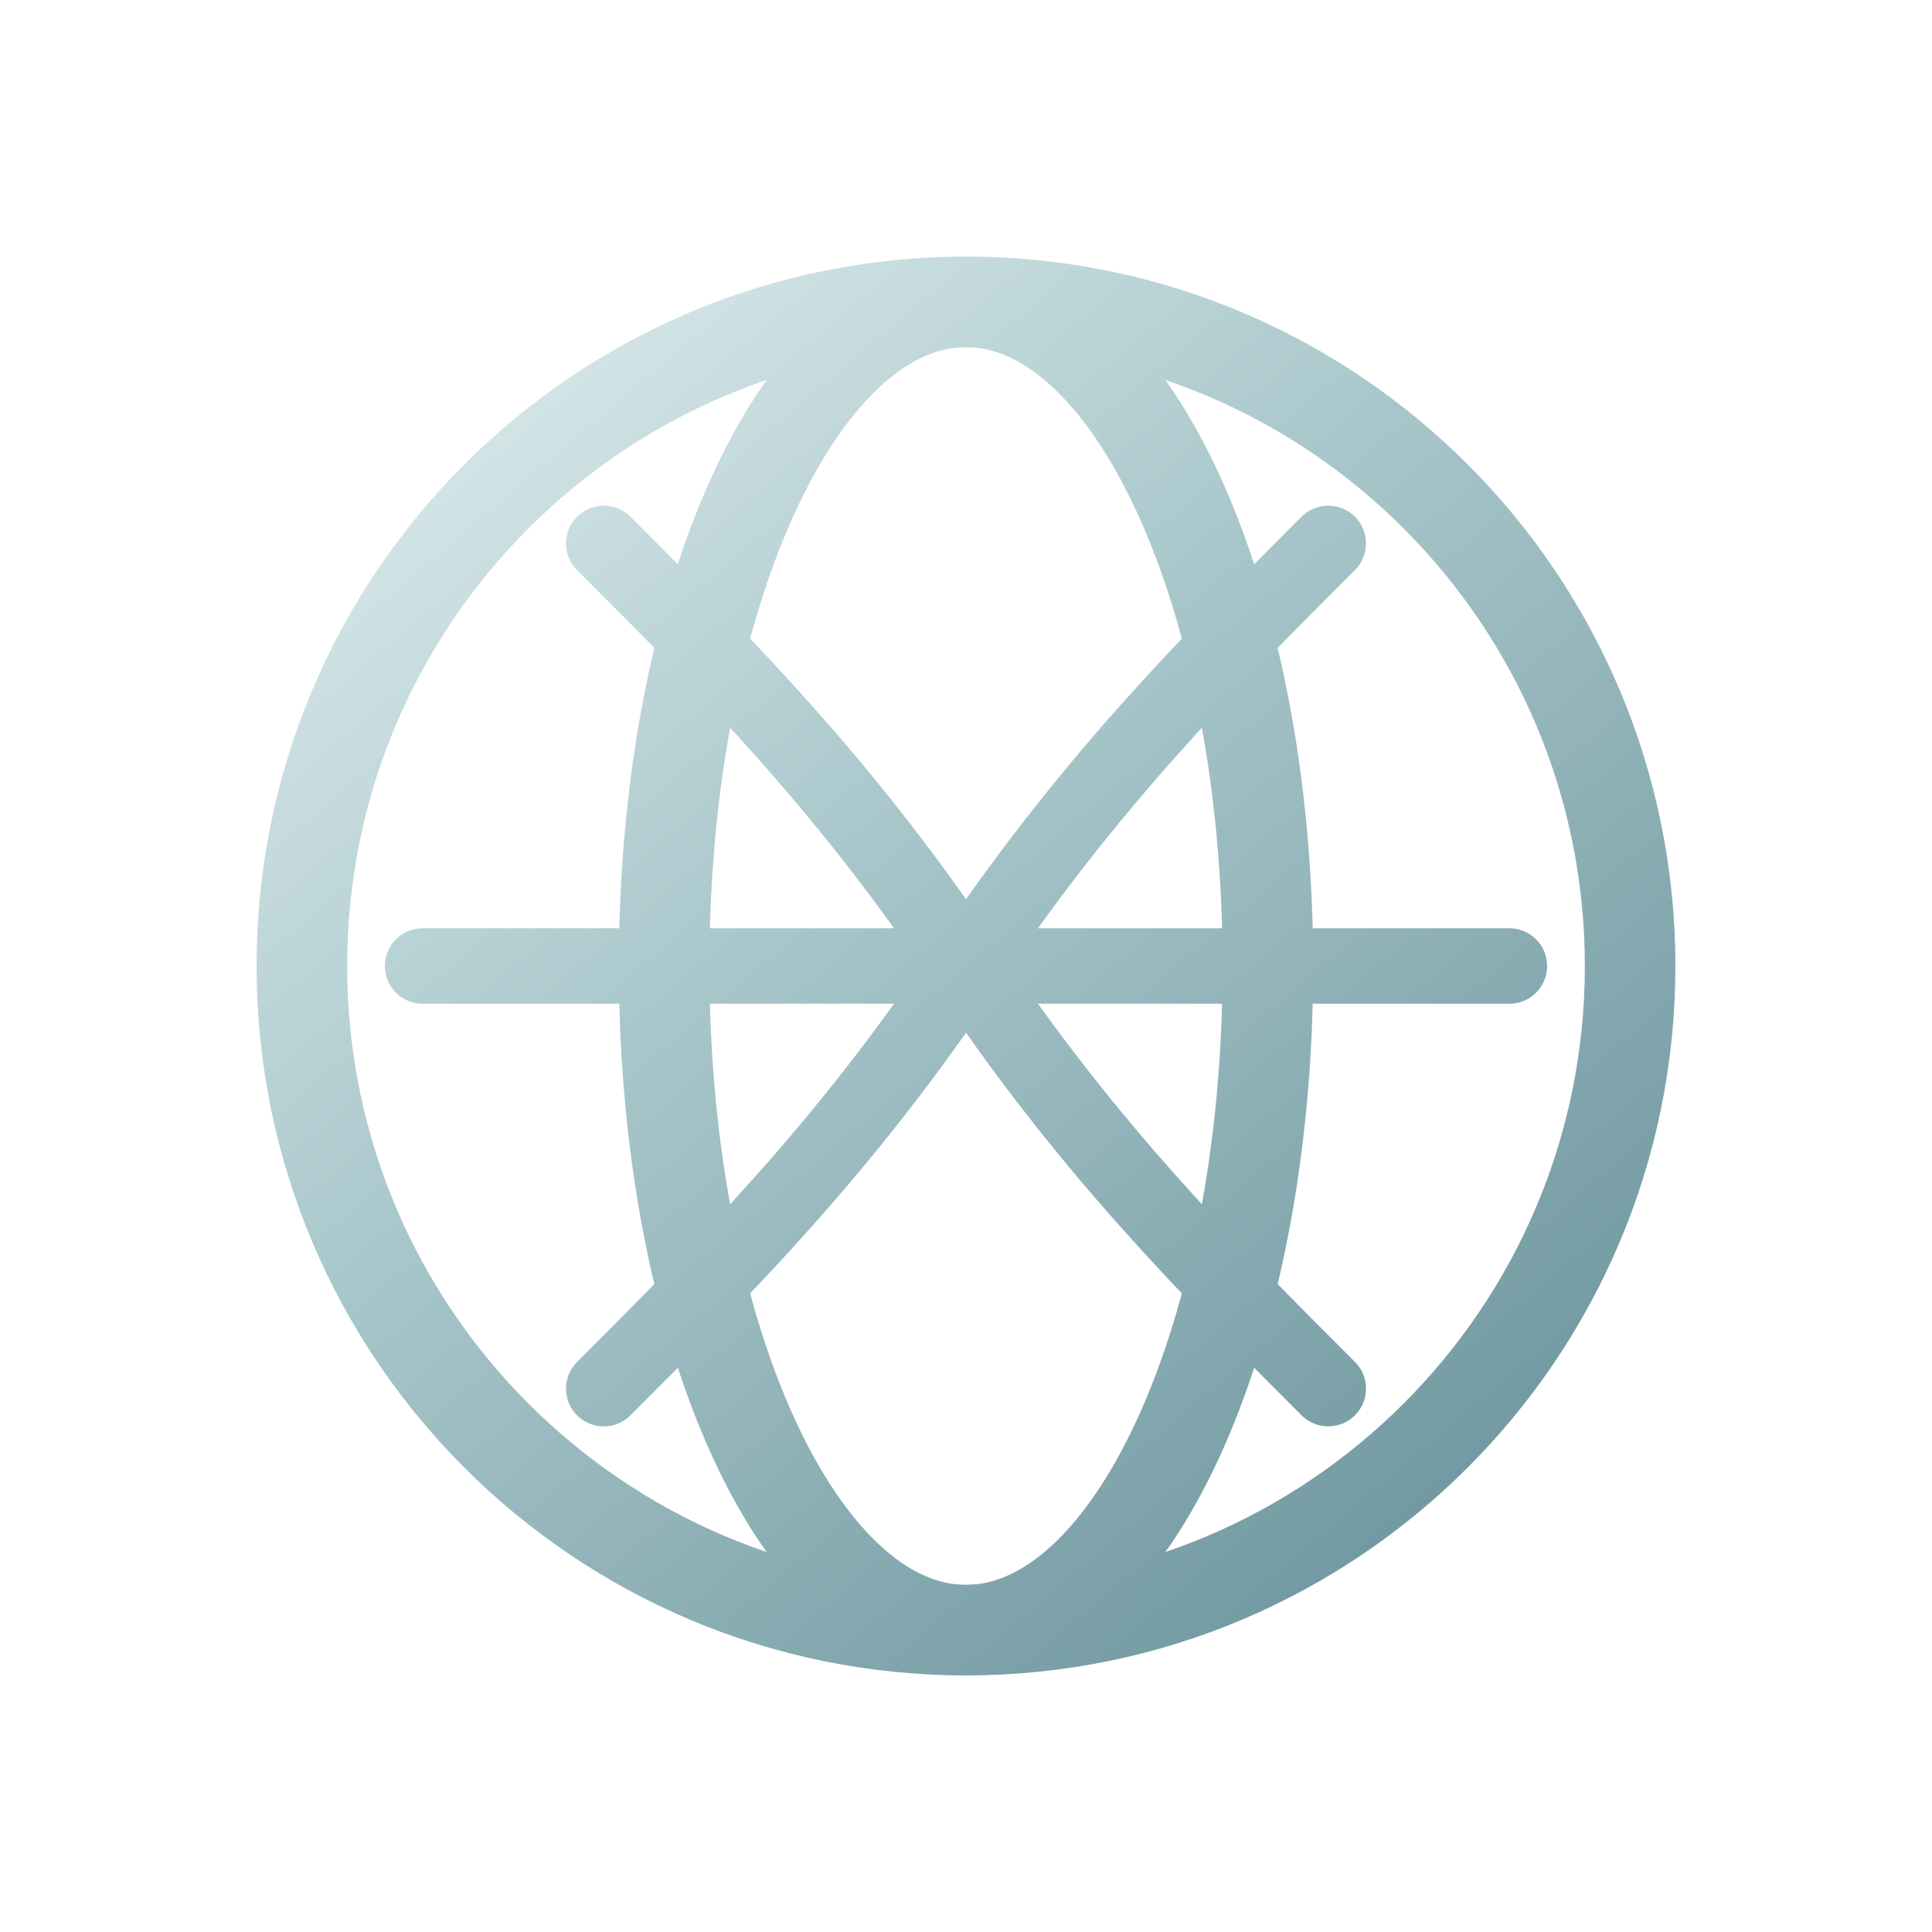
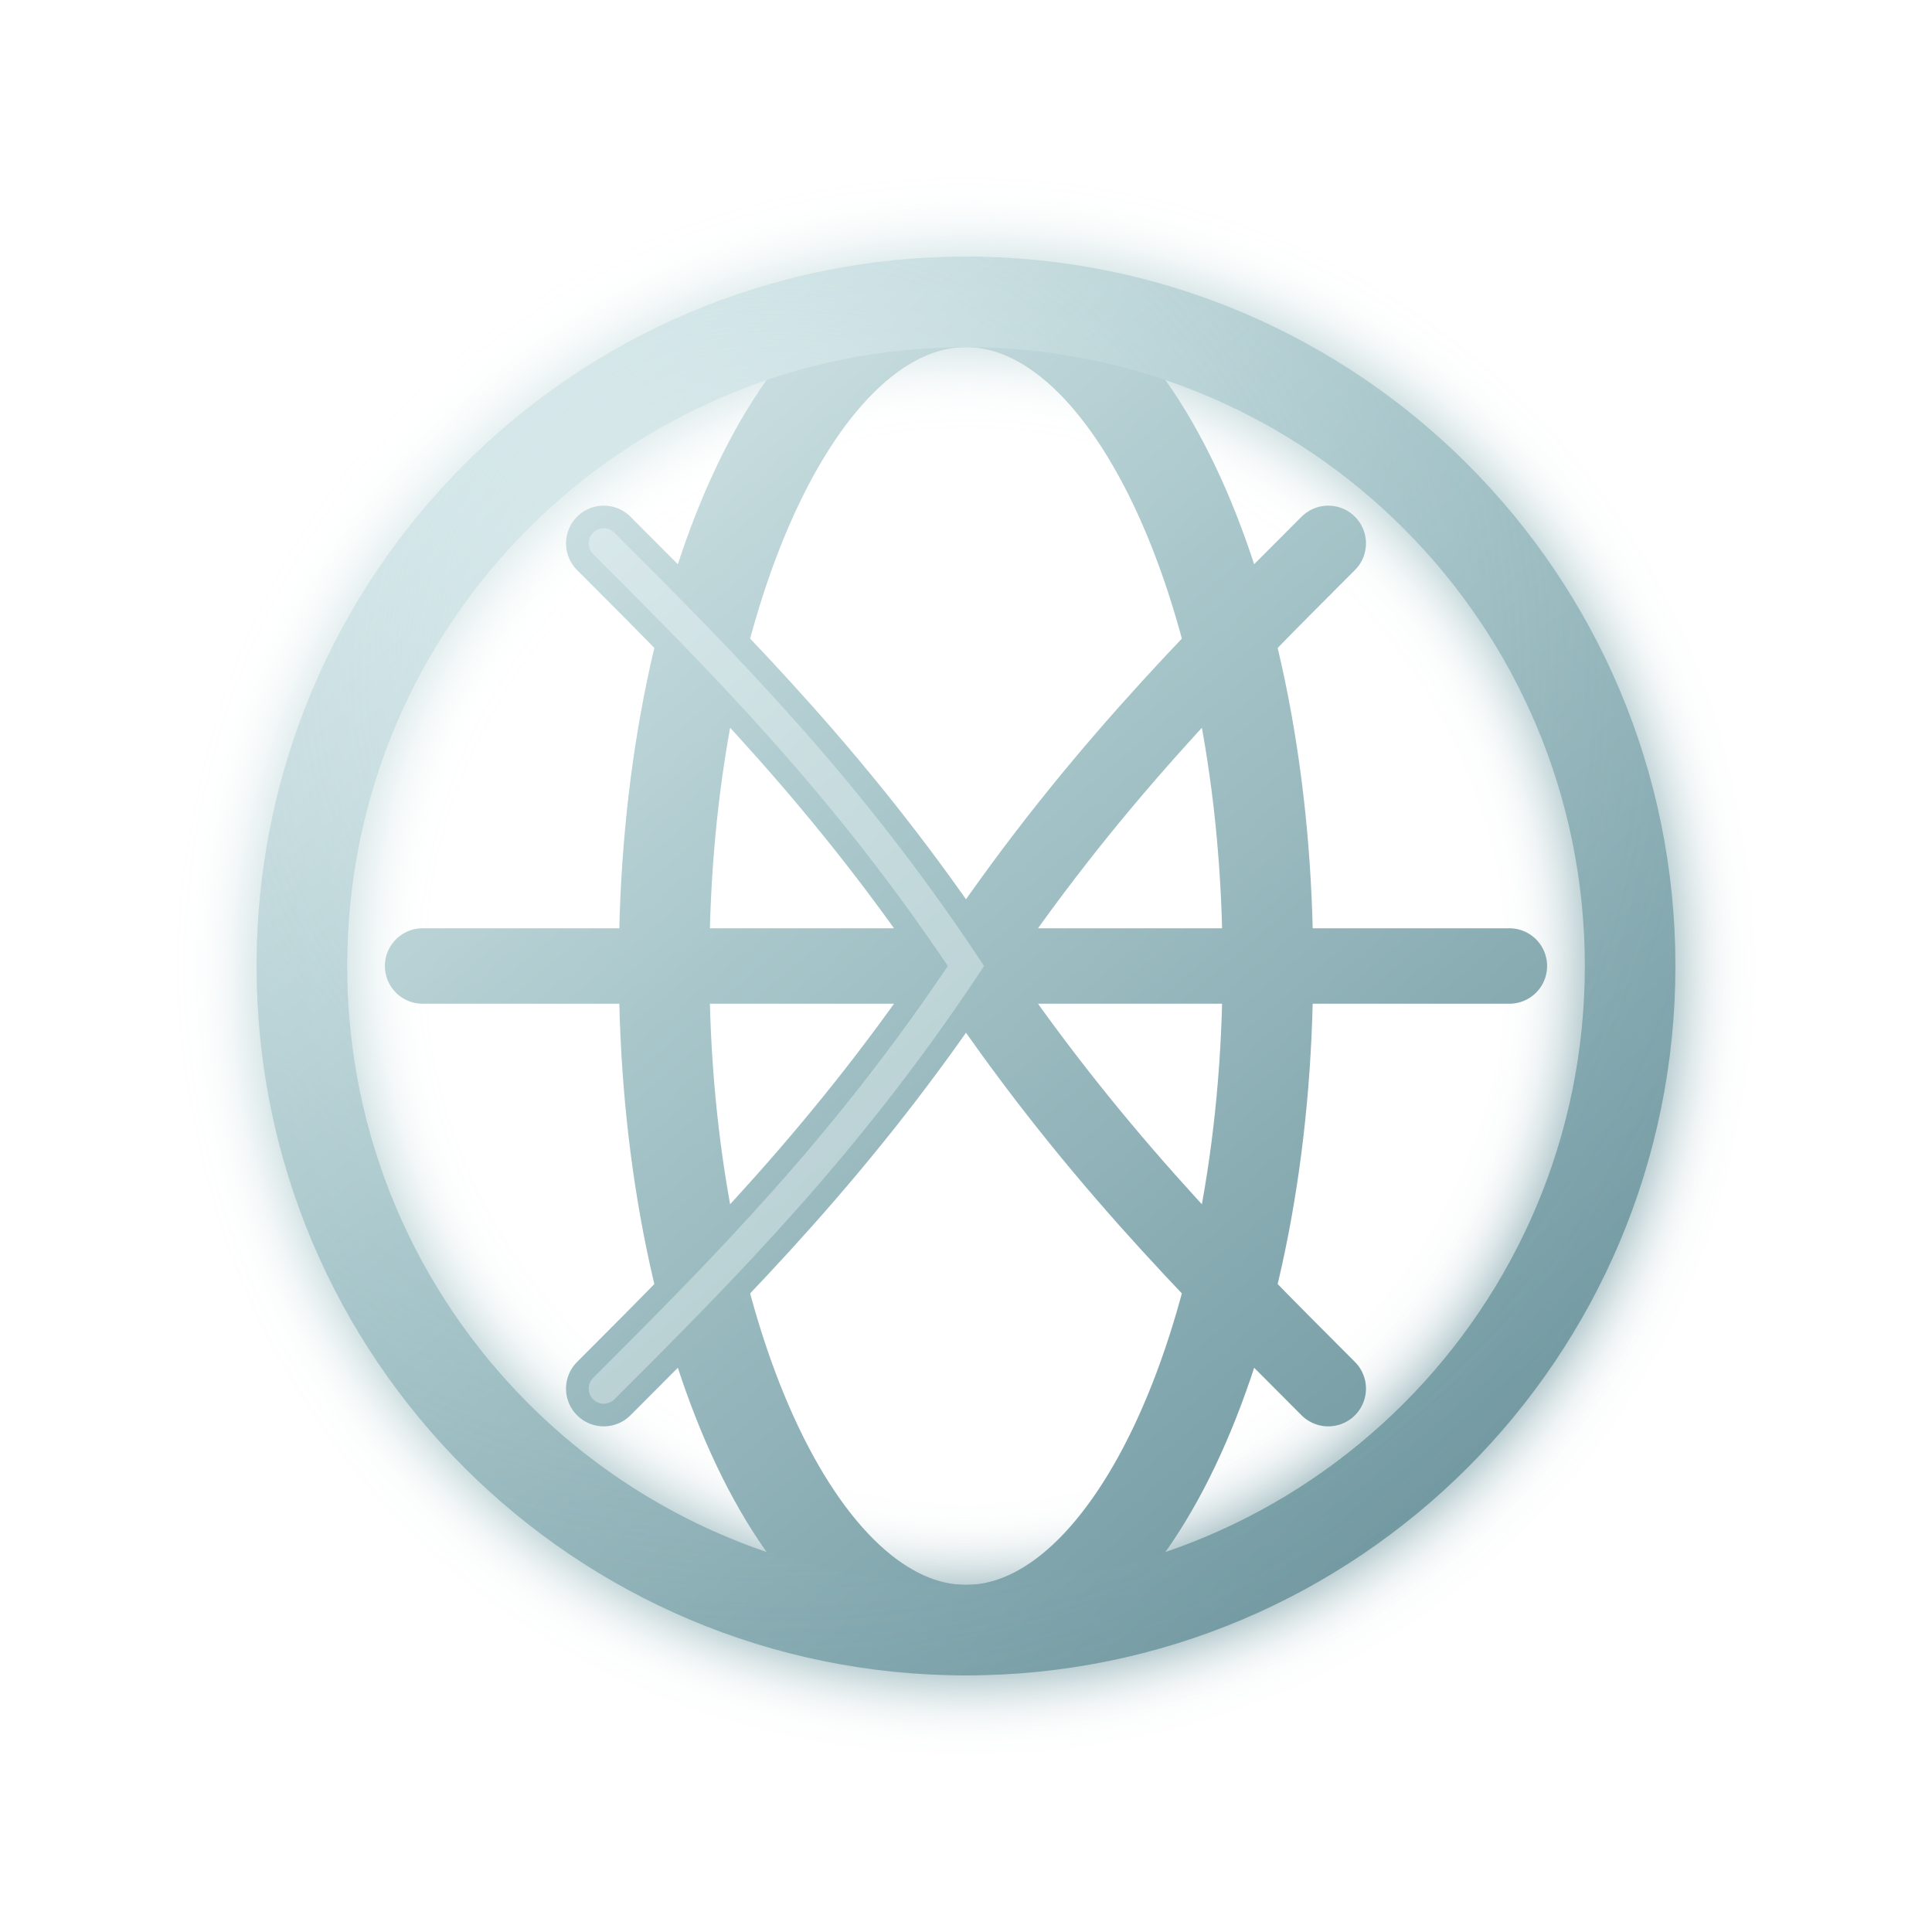
<svg xmlns="http://www.w3.org/2000/svg" viewBox="0 0 64 64">
  <defs>
    <linearGradient id="g" x1="10" y1="6" x2="54" y2="58" gradientUnits="userSpaceOnUse">
      <stop stop-color="#E9F4F5" />
      <stop offset=".42" stop-color="#A9C7CB" />
      <stop offset="1" stop-color="#5F8993" />
    </linearGradient>
    <radialGradient id="h" cx="36%" cy="28%" r="80%">
      <stop offset="0" stop-color="#FFFFFF" stop-opacity=".7" />
      <stop offset=".38" stop-color="#D8ECEE" stop-opacity=".32" />
      <stop offset="1" stop-color="#7FA6AE" stop-opacity="0" />
    </radialGradient>
+     <filter id="soft" x="-30%" y="-30%" width="160%" height="160%">
+       <feGaussianBlur stdDeviation="1.1" result="b" />
+       <feMerge>
+         <feMergeNode in="b" />
+         <feMergeNode in="SourceGraphic" />
+       </feMerge>
+     </filter>
  </defs>
-   <circle cx="32" cy="32" r="22" fill="none" stroke="url(#g)" stroke-width="3" />
+   <circle cx="32" cy="32" r="22" fill="none" stroke="url(#g)" stroke-width="3" filter="url(#soft)" />
  <ellipse cx="32" cy="32" rx="10" ry="22" fill="none" stroke="url(#g)" stroke-width="3" />
  <path d="M14 32h36M20 18c4 4 8 8 12 14-4 6-8 10-12 14m24-28c-4 4-8 8-12 14 4 6 8 10 12 14" stroke="url(#g)" stroke-width="2.5" fill="none" stroke-linecap="round" />
+   <circle cx="32" cy="32" r="22" fill="none" stroke="url(#h)" stroke-width="3" />
+   <path d="M20 18c4 4 8 8 12 14-4 6-8 10-12 14" stroke="#F8FFFF" stroke-opacity=".35" stroke-width="1" fill="none" stroke-linecap="round" />
</svg>
